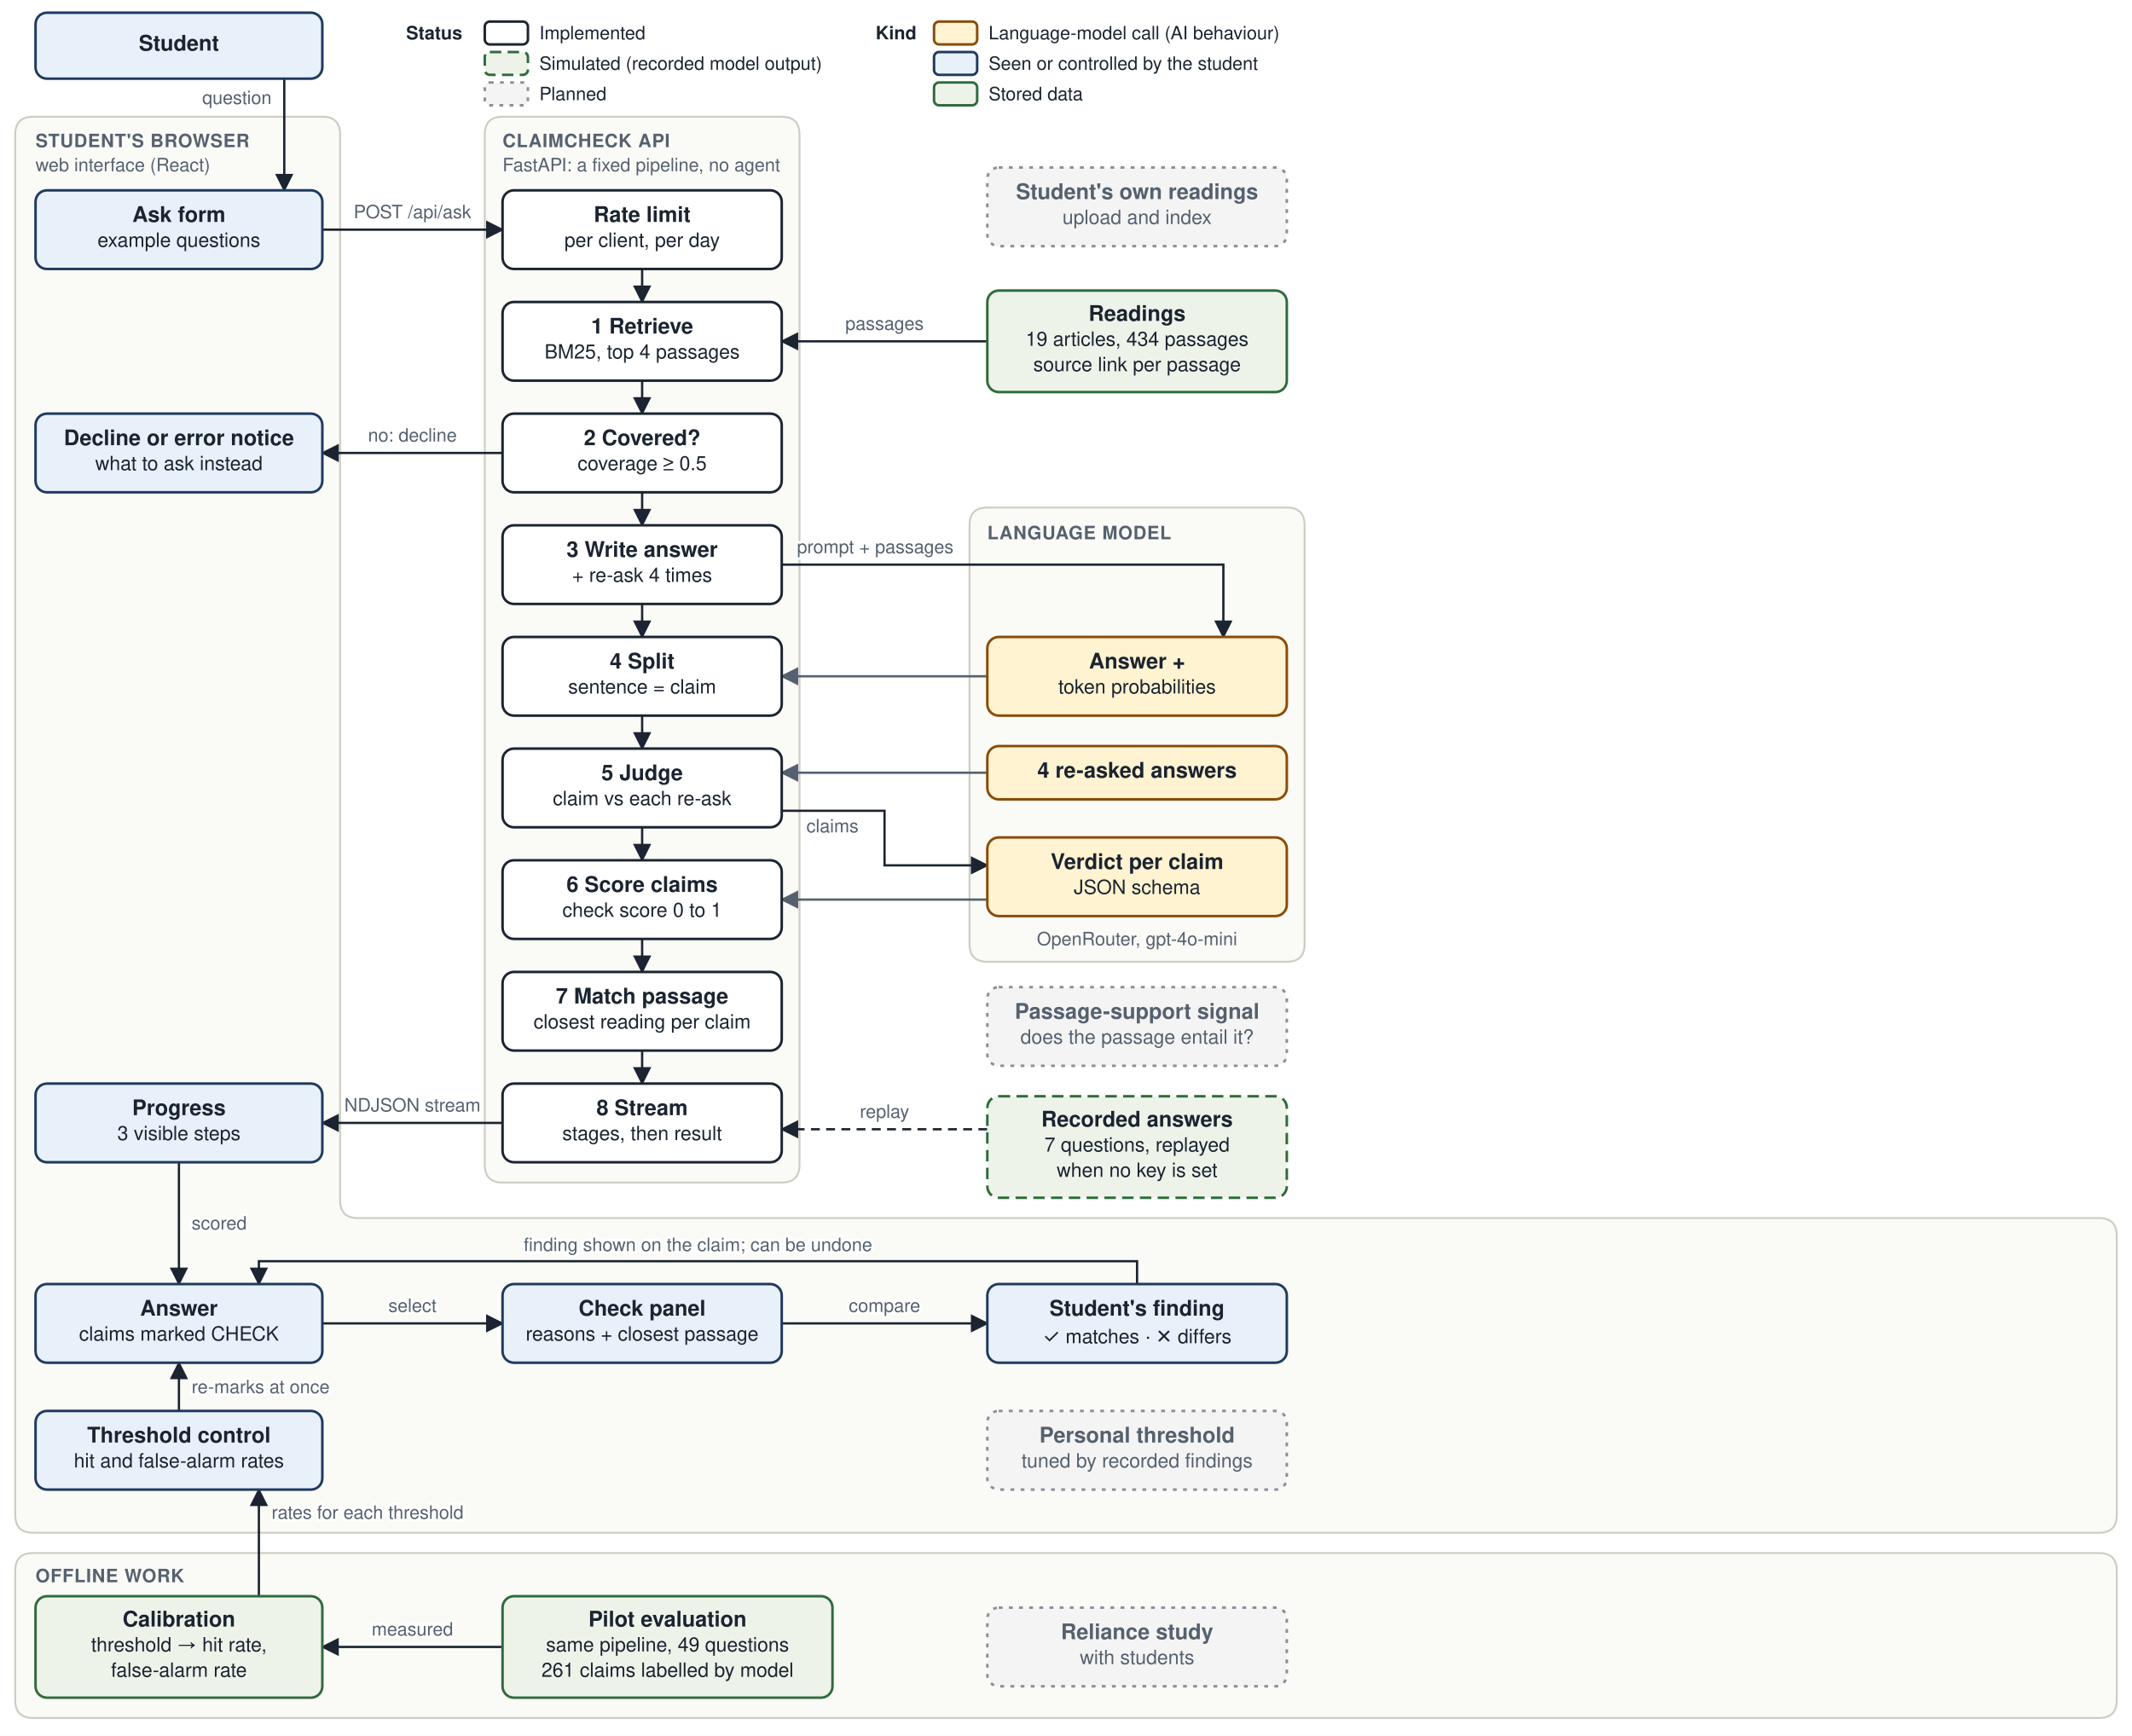
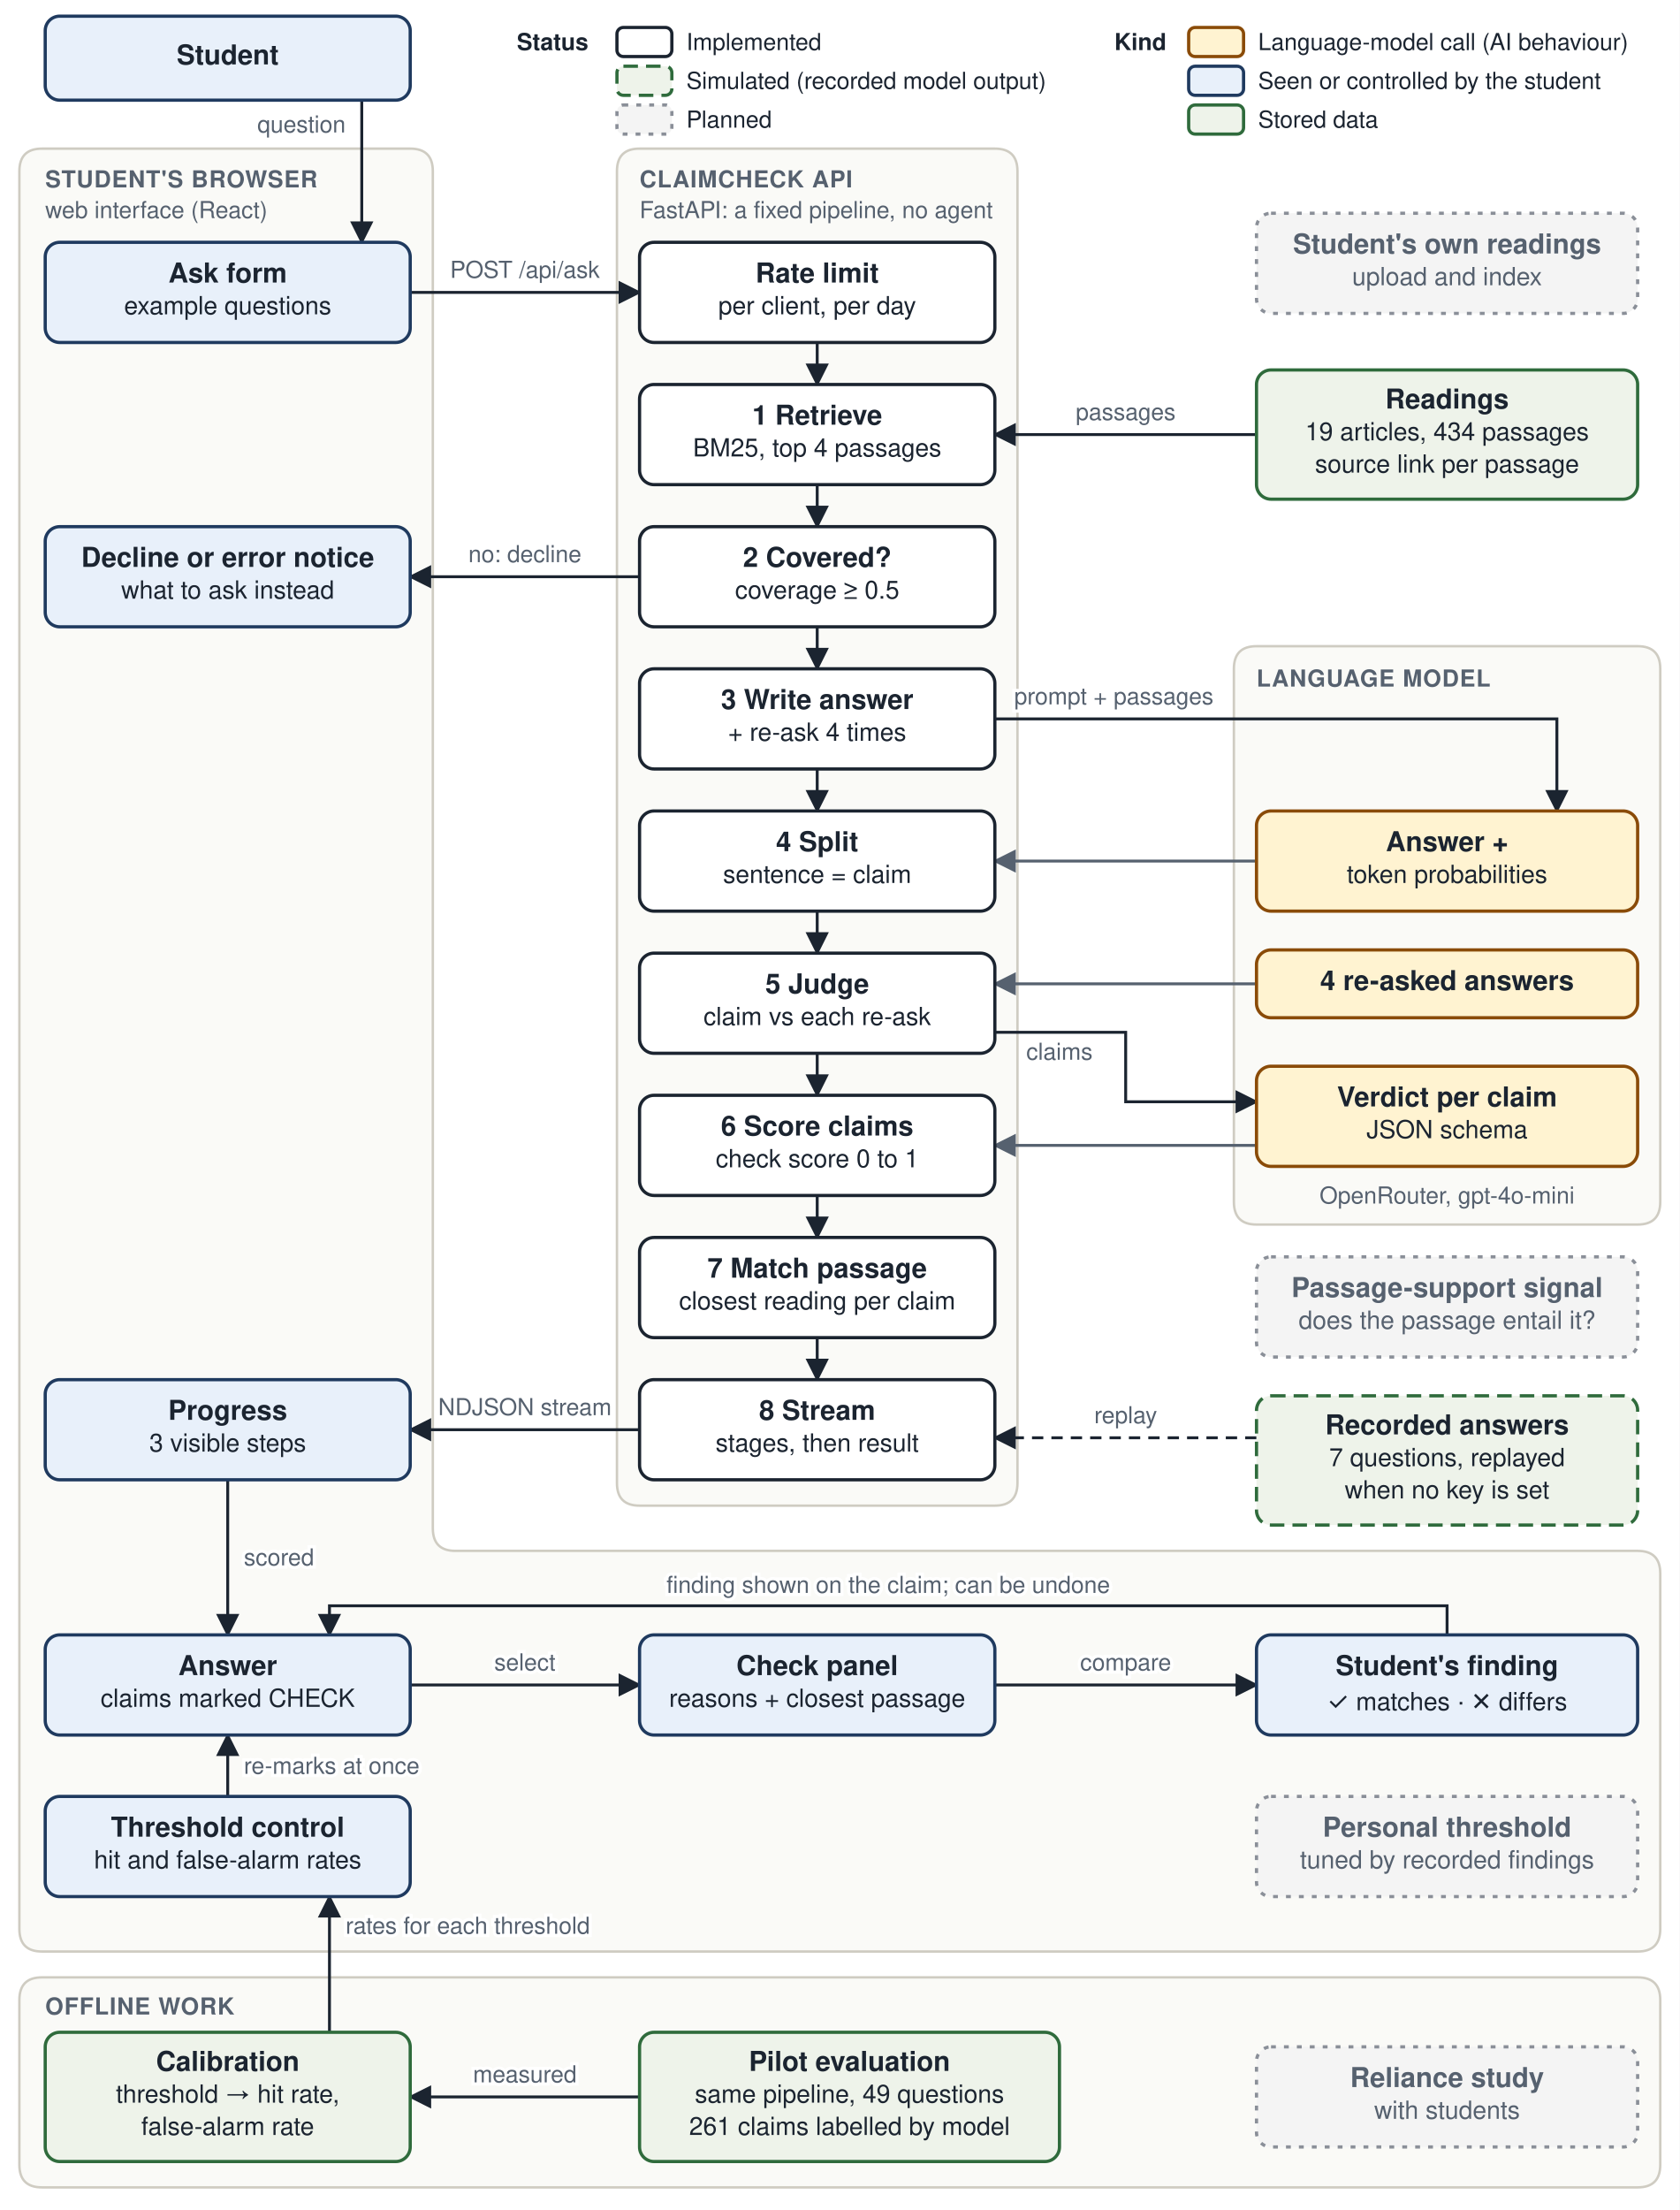
- <svg xmlns="http://www.w3.org/2000/svg" viewBox="0 0 1680 1368" width="1680" height="1368" font-family="system-ui, -apple-system, Segoe UI, Helvetica, Arial, sans-serif" role="img" aria-label="ClaimCheck system diagram">
+ <svg xmlns="http://www.w3.org/2000/svg" viewBox="0 0 1040 1368" width="1040" height="1368" font-family="system-ui, -apple-system, Segoe UI, Helvetica, Arial, sans-serif" role="img" aria-label="ClaimCheck system diagram">
  <defs>
    <marker id="arrow" viewBox="0 0 10 10" refX="9" refY="5" markerWidth="8" markerHeight="8" orient="auto-start-reverse">
      <path d="M0,0 L10,5 L0,10 z" fill="#1b2430" />
    </marker>
    <marker id="arrow-muted" viewBox="0 0 10 10" refX="9" refY="5" markerWidth="8" markerHeight="8" orient="auto-start-reverse">
      <path d="M0,0 L10,5 L0,10 z" fill="#56616f" />
    </marker>
  </defs>
-   <rect width="1680" height="1368" fill="#ffffff" />
-   <path d="M12.0,106.0 Q12,92 26.0,92.0 L254.0,92.0 Q268,92 268.0,106.0 L268.0,946.0 Q268,960 282.0,960.0 L1654.0,960.0 Q1668,960 1668.0,974.0 L1668.0,1194.0 Q1668,1208 1654.0,1208.0 L26.0,1208.0 Q12,1208 12.0,1194.0 Z" fill="#fafaf7" stroke="#cfccc2" stroke-width="1.5" />
+   <rect width="1040" height="1368" fill="#ffffff" />
+   <path d="M12.0,106.0 Q12,92 26.0,92.0 L254.0,92.0 Q268,92 268.0,106.0 L268.0,946.0 Q268,960 282.0,960.0 L1014.0,960.0 Q1028,960 1028.0,974.0 L1028.0,1194.0 Q1028,1208 1014.0,1208.0 L26.0,1208.0 Q12,1208 12.0,1194.0 Z" fill="#fafaf7" stroke="#cfccc2" stroke-width="1.5" />
  <text x="28" y="116" font-size="14.5" font-weight="700" fill="#56616f" letter-spacing="0.5">STUDENT'S BROWSER</text>
  <text x="28" y="135" font-size="14.5" fill="#56616f">web interface (React)</text>
  <path d="M382.0,106.0 Q382,92 396.0,92.0 L616.0,92.0 Q630,92 630.0,106.0 L630.0,918.0 Q630,932 616.0,932.0 L396.0,932.0 Q382,932 382.0,918.0 Z" fill="#fafaf7" stroke="#cfccc2" stroke-width="1.5" />
  <text x="396" y="116" font-size="14.5" font-weight="700" fill="#56616f" letter-spacing="0.5">CLAIMCHECK API</text>
  <text x="396" y="135" font-size="14.5" fill="#56616f">FastAPI: a fixed pipeline, no agent</text>
  <path d="M764.0,414.0 Q764,400 778.0,400.0 L1014.0,400.0 Q1028,400 1028.0,414.0 L1028.0,744.0 Q1028,758 1014.0,758.0 L778.0,758.0 Q764,758 764.0,744.0 Z" fill="#fafaf7" stroke="#cfccc2" stroke-width="1.5" />
  <text x="778" y="425" font-size="14.5" font-weight="700" fill="#56616f" letter-spacing="0.5">LANGUAGE MODEL</text>
  <text x="896.0" y="745" text-anchor="middle" font-size="14.5" fill="#56616f">OpenRouter, gpt-4o-mini</text>
-   <path d="M12.0,1238.0 Q12,1224 26.0,1224.0 L1654.0,1224.0 Q1668,1224 1668.0,1238.0 L1668.0,1340.0 Q1668,1354 1654.0,1354.0 L26.0,1354.0 Q12,1354 12.0,1340.0 Z" fill="#fafaf7" stroke="#cfccc2" stroke-width="1.5" />
+   <path d="M12.0,1238.0 Q12,1224 26.0,1224.0 L1014.0,1224.0 Q1028,1224 1028.0,1238.0 L1028.0,1340.0 Q1028,1354 1014.0,1354.0 L26.0,1354.0 Q12,1354 12.0,1340.0 Z" fill="#fafaf7" stroke="#cfccc2" stroke-width="1.5" />
  <text x="28" y="1247" font-size="14.5" font-weight="700" fill="#56616f" letter-spacing="0.5">OFFLINE WORK</text>
  <path d="M224.0,62 L224.0,150" fill="none" stroke="#1b2430" stroke-width="1.8" marker-end="url(#arrow)" />
  <text x="214.0" y="82" text-anchor="end" font-size="14.5" fill="#56616f" paint-order="stroke" stroke="#ffffff" stroke-width="4">question</text>
  <path d="M254,181.0 L396,181.0" fill="none" stroke="#1b2430" stroke-width="1.8" marker-end="url(#arrow)" />
  <text x="325.0" y="172.0" text-anchor="middle" font-size="14.5" fill="#56616f" paint-order="stroke" stroke="#ffffff" stroke-width="4">POST /api/ask</text>
  <path d="M506.0,212 L506.0,238" fill="none" stroke="#1b2430" stroke-width="1.8" marker-end="url(#arrow)" />
  <path d="M506.0,300 L506.0,326" fill="none" stroke="#1b2430" stroke-width="1.8" marker-end="url(#arrow)" />
  <path d="M506.0,388 L506.0,414" fill="none" stroke="#1b2430" stroke-width="1.8" marker-end="url(#arrow)" />
  <path d="M506.0,476 L506.0,502" fill="none" stroke="#1b2430" stroke-width="1.8" marker-end="url(#arrow)" />
  <path d="M506.0,564 L506.0,590" fill="none" stroke="#1b2430" stroke-width="1.8" marker-end="url(#arrow)" />
  <path d="M506.0,652 L506.0,678" fill="none" stroke="#1b2430" stroke-width="1.8" marker-end="url(#arrow)" />
  <path d="M506.0,740 L506.0,766" fill="none" stroke="#1b2430" stroke-width="1.8" marker-end="url(#arrow)" />
  <path d="M506.0,828 L506.0,854" fill="none" stroke="#1b2430" stroke-width="1.8" marker-end="url(#arrow)" />
  <path d="M396,357.0 L254,357.0" fill="none" stroke="#1b2430" stroke-width="1.8" marker-end="url(#arrow)" />
  <text x="325.0" y="348.0" text-anchor="middle" font-size="14.5" fill="#56616f" paint-order="stroke" stroke="#ffffff" stroke-width="4">no: decline</text>
  <path d="M396,885.0 L254,885.0" fill="none" stroke="#1b2430" stroke-width="1.8" marker-end="url(#arrow)" />
  <text x="325.0" y="876.0" text-anchor="middle" font-size="14.5" fill="#56616f" paint-order="stroke" stroke="#ffffff" stroke-width="4">NDJSON stream</text>
  <path d="M616,445.0 L964.0,445.0 L964.0,502" fill="none" stroke="#1b2430" stroke-width="1.8" marker-end="url(#arrow)" />
  <text x="628" y="436.0" text-anchor="start" font-size="14.5" fill="#56616f" paint-order="stroke" stroke="#ffffff" stroke-width="4">prompt + passages</text>
  <path d="M778,533.0 L616,533.0" fill="none" stroke="#56616f" stroke-width="1.8" marker-end="url(#arrow-muted)" />
  <path d="M778,609.0 L616,609.0" fill="none" stroke="#56616f" stroke-width="1.8" marker-end="url(#arrow-muted)" />
  <path d="M616,639.0 L697.0,639.0 L697.0,682.0 L778,682.0" fill="none" stroke="#1b2430" stroke-width="1.8" marker-end="url(#arrow)" />
  <text x="656.0" y="656.0" text-anchor="middle" font-size="14.5" fill="#56616f" paint-order="stroke" stroke="#ffffff" stroke-width="4">claims</text>
  <path d="M778,709.0 L616,709.0" fill="none" stroke="#56616f" stroke-width="1.8" marker-end="url(#arrow-muted)" />
  <path d="M778,269.0 L616,269.0" fill="none" stroke="#1b2430" stroke-width="1.8" marker-end="url(#arrow)" />
  <text x="697.0" y="260.0" text-anchor="middle" font-size="14.5" fill="#56616f" paint-order="stroke" stroke="#ffffff" stroke-width="4">passages</text>
  <path d="M778,890.0 L616,890.0" fill="none" stroke="#1b2430" stroke-width="1.8" stroke-dasharray="7 5" marker-end="url(#arrow)" />
  <text x="697.0" y="881.0" text-anchor="middle" font-size="14.5" fill="#56616f" paint-order="stroke" stroke="#ffffff" stroke-width="4">replay</text>
  <path d="M141.0,916 L141.0,1012" fill="none" stroke="#1b2430" stroke-width="1.8" marker-end="url(#arrow)" />
  <text x="151.0" y="969.0" text-anchor="start" font-size="14.5" fill="#56616f" paint-order="stroke" stroke="#ffffff" stroke-width="4">scored</text>
  <path d="M254,1043.0 L396,1043.0" fill="none" stroke="#1b2430" stroke-width="1.8" marker-end="url(#arrow)" />
  <text x="325.0" y="1034.0" text-anchor="middle" font-size="14.5" fill="#56616f" paint-order="stroke" stroke="#ffffff" stroke-width="4">select</text>
  <path d="M616,1043.0 L778,1043.0" fill="none" stroke="#1b2430" stroke-width="1.8" marker-end="url(#arrow)" />
  <text x="697.0" y="1034.0" text-anchor="middle" font-size="14.5" fill="#56616f" paint-order="stroke" stroke="#ffffff" stroke-width="4">compare</text>
  <path d="M896.0,1012 L896.0,994 L204.0,994 L204.0,1012" fill="none" stroke="#1b2430" stroke-width="1.8" marker-end="url(#arrow)" />
  <text x="550.0" y="986" text-anchor="middle" font-size="14.5" fill="#56616f" paint-order="stroke" stroke="#ffffff" stroke-width="4">finding shown on the claim; can be undone</text>
  <path d="M141.0,1112 L141.0,1074" fill="none" stroke="#1b2430" stroke-width="1.8" marker-end="url(#arrow)" />
  <text x="151.0" y="1098.0" text-anchor="start" font-size="14.5" fill="#56616f" paint-order="stroke" stroke="#ffffff" stroke-width="4">re-marks at once</text>
  <path d="M396,1298.0 L254,1298.0" fill="none" stroke="#1b2430" stroke-width="1.8" marker-end="url(#arrow)" />
  <text x="325.0" y="1289.0" text-anchor="middle" font-size="14.5" fill="#56616f" paint-order="stroke" stroke="#ffffff" stroke-width="4">measured</text>
  <path d="M204.0,1258 L204.0,1174" fill="none" stroke="#1b2430" stroke-width="1.8" marker-end="url(#arrow)" />
  <text x="214.0" y="1197" text-anchor="start" font-size="14.5" fill="#56616f" paint-order="stroke" stroke="#ffffff" stroke-width="4">rates for each threshold</text>
  <rect x="28" y="10" width="226" height="52" rx="9" fill="#e8f0fa" stroke="#1f3a5f" stroke-width="2" />
  <text x="141.0" y="36.0" text-anchor="middle" dominant-baseline="central" font-size="17" font-weight="600" fill="#1b2430">Student</text>
  <rect x="28" y="150" width="226" height="62" rx="9" fill="#e8f0fa" stroke="#1f3a5f" stroke-width="2" />
  <text x="141.0" y="171.0" text-anchor="middle" dominant-baseline="central" font-size="17" font-weight="600" fill="#1b2430">Ask form</text>
  <text x="141.0" y="191.0" text-anchor="middle" dominant-baseline="central" font-size="15.5" font-weight="400" fill="#1b2430">example questions</text>
  <rect x="28" y="326" width="226" height="62" rx="9" fill="#e8f0fa" stroke="#1f3a5f" stroke-width="2" />
  <text x="141.0" y="347.0" text-anchor="middle" dominant-baseline="central" font-size="17" font-weight="600" fill="#1b2430">Decline or error notice</text>
  <text x="141.0" y="367.0" text-anchor="middle" dominant-baseline="central" font-size="15.5" font-weight="400" fill="#1b2430">what to ask instead</text>
  <rect x="28" y="854" width="226" height="62" rx="9" fill="#e8f0fa" stroke="#1f3a5f" stroke-width="2" />
  <text x="141.0" y="875.0" text-anchor="middle" dominant-baseline="central" font-size="17" font-weight="600" fill="#1b2430">Progress</text>
  <text x="141.0" y="895.0" text-anchor="middle" dominant-baseline="central" font-size="15.5" font-weight="400" fill="#1b2430">3 visible steps</text>
  <rect x="28" y="1012" width="226" height="62" rx="9" fill="#e8f0fa" stroke="#1f3a5f" stroke-width="2" />
  <text x="141.0" y="1033.0" text-anchor="middle" dominant-baseline="central" font-size="17" font-weight="600" fill="#1b2430">Answer</text>
  <text x="141.0" y="1053.0" text-anchor="middle" dominant-baseline="central" font-size="15.5" font-weight="400" fill="#1b2430">claims marked CHECK</text>
  <rect x="396" y="1012" width="220" height="62" rx="9" fill="#e8f0fa" stroke="#1f3a5f" stroke-width="2" />
  <text x="506.0" y="1033.0" text-anchor="middle" dominant-baseline="central" font-size="17" font-weight="600" fill="#1b2430">Check panel</text>
  <text x="506.0" y="1053.0" text-anchor="middle" dominant-baseline="central" font-size="15.5" font-weight="400" fill="#1b2430">reasons + closest passage</text>
  <rect x="778" y="1012" width="236" height="62" rx="9" fill="#e8f0fa" stroke="#1f3a5f" stroke-width="2" />
  <text x="896.0" y="1033.0" text-anchor="middle" dominant-baseline="central" font-size="17" font-weight="600" fill="#1b2430">Student's finding</text>
  <text x="896.0" y="1053.0" text-anchor="middle" dominant-baseline="central" font-size="15.5" font-weight="400" fill="#1b2430">✓ matches · ✕ differs</text>
  <rect x="28" y="1112" width="226" height="62" rx="9" fill="#e8f0fa" stroke="#1f3a5f" stroke-width="2" />
  <text x="141.0" y="1133.0" text-anchor="middle" dominant-baseline="central" font-size="17" font-weight="600" fill="#1b2430">Threshold control</text>
  <text x="141.0" y="1153.0" text-anchor="middle" dominant-baseline="central" font-size="15.5" font-weight="400" fill="#1b2430">hit and false-alarm rates</text>
  <rect x="778" y="1112" width="236" height="62" rx="9" fill="#f4f4f4" stroke="#8a8f98" stroke-width="2" stroke-dasharray="3 5" />
  <text x="896.0" y="1133.0" text-anchor="middle" dominant-baseline="central" font-size="17" font-weight="600" fill="#56616f">Personal threshold</text>
  <text x="896.0" y="1153.0" text-anchor="middle" dominant-baseline="central" font-size="15.5" font-weight="400" fill="#56616f">tuned by recorded findings</text>
  <rect x="396" y="150" width="220" height="62" rx="9" fill="#ffffff" stroke="#1b2430" stroke-width="2" />
  <text x="506.0" y="171.0" text-anchor="middle" dominant-baseline="central" font-size="17" font-weight="600" fill="#1b2430">Rate limit</text>
  <text x="506.0" y="191.0" text-anchor="middle" dominant-baseline="central" font-size="15.5" font-weight="400" fill="#1b2430">per client, per day</text>
  <rect x="396" y="238" width="220" height="62" rx="9" fill="#ffffff" stroke="#1b2430" stroke-width="2" />
  <text x="506.0" y="259.0" text-anchor="middle" dominant-baseline="central" font-size="17" font-weight="600" fill="#1b2430">1 Retrieve</text>
  <text x="506.0" y="279.0" text-anchor="middle" dominant-baseline="central" font-size="15.5" font-weight="400" fill="#1b2430">BM25, top 4 passages</text>
  <rect x="396" y="326" width="220" height="62" rx="9" fill="#ffffff" stroke="#1b2430" stroke-width="2" />
  <text x="506.0" y="347.0" text-anchor="middle" dominant-baseline="central" font-size="17" font-weight="600" fill="#1b2430">2 Covered?</text>
  <text x="506.0" y="367.0" text-anchor="middle" dominant-baseline="central" font-size="15.5" font-weight="400" fill="#1b2430">coverage ≥ 0.5</text>
  <rect x="396" y="414" width="220" height="62" rx="9" fill="#ffffff" stroke="#1b2430" stroke-width="2" />
  <text x="506.0" y="435.0" text-anchor="middle" dominant-baseline="central" font-size="17" font-weight="600" fill="#1b2430">3 Write answer</text>
  <text x="506.0" y="455.0" text-anchor="middle" dominant-baseline="central" font-size="15.5" font-weight="400" fill="#1b2430">+ re-ask 4 times</text>
  <rect x="396" y="502" width="220" height="62" rx="9" fill="#ffffff" stroke="#1b2430" stroke-width="2" />
  <text x="506.0" y="523.0" text-anchor="middle" dominant-baseline="central" font-size="17" font-weight="600" fill="#1b2430">4 Split</text>
  <text x="506.0" y="543.0" text-anchor="middle" dominant-baseline="central" font-size="15.5" font-weight="400" fill="#1b2430">sentence = claim</text>
  <rect x="396" y="590" width="220" height="62" rx="9" fill="#ffffff" stroke="#1b2430" stroke-width="2" />
  <text x="506.0" y="611.0" text-anchor="middle" dominant-baseline="central" font-size="17" font-weight="600" fill="#1b2430">5 Judge</text>
  <text x="506.0" y="631.0" text-anchor="middle" dominant-baseline="central" font-size="15.5" font-weight="400" fill="#1b2430">claim vs each re-ask</text>
  <rect x="396" y="678" width="220" height="62" rx="9" fill="#ffffff" stroke="#1b2430" stroke-width="2" />
  <text x="506.0" y="699.0" text-anchor="middle" dominant-baseline="central" font-size="17" font-weight="600" fill="#1b2430">6 Score claims</text>
  <text x="506.0" y="719.0" text-anchor="middle" dominant-baseline="central" font-size="15.5" font-weight="400" fill="#1b2430">check score 0 to 1</text>
  <rect x="396" y="766" width="220" height="62" rx="9" fill="#ffffff" stroke="#1b2430" stroke-width="2" />
  <text x="506.0" y="787.0" text-anchor="middle" dominant-baseline="central" font-size="17" font-weight="600" fill="#1b2430">7 Match passage</text>
  <text x="506.0" y="807.0" text-anchor="middle" dominant-baseline="central" font-size="15.5" font-weight="400" fill="#1b2430">closest reading per claim</text>
  <rect x="396" y="854" width="220" height="62" rx="9" fill="#ffffff" stroke="#1b2430" stroke-width="2" />
  <text x="506.0" y="875.0" text-anchor="middle" dominant-baseline="central" font-size="17" font-weight="600" fill="#1b2430">8 Stream</text>
  <text x="506.0" y="895.0" text-anchor="middle" dominant-baseline="central" font-size="15.5" font-weight="400" fill="#1b2430">stages, then result</text>
  <rect x="778" y="502" width="236" height="62" rx="9" fill="#fff3d1" stroke="#8a4b08" stroke-width="2" />
  <text x="896.0" y="523.0" text-anchor="middle" dominant-baseline="central" font-size="17" font-weight="600" fill="#1b2430">Answer +</text>
  <text x="896.0" y="543.0" text-anchor="middle" dominant-baseline="central" font-size="15.5" font-weight="400" fill="#1b2430">token probabilities</text>
  <rect x="778" y="588" width="236" height="42" rx="9" fill="#fff3d1" stroke="#8a4b08" stroke-width="2" />
  <text x="896.0" y="609.0" text-anchor="middle" dominant-baseline="central" font-size="17" font-weight="600" fill="#1b2430">4 re-asked answers</text>
  <rect x="778" y="660" width="236" height="62" rx="9" fill="#fff3d1" stroke="#8a4b08" stroke-width="2" />
  <text x="896.0" y="681.0" text-anchor="middle" dominant-baseline="central" font-size="17" font-weight="600" fill="#1b2430">Verdict per claim</text>
  <text x="896.0" y="701.0" text-anchor="middle" dominant-baseline="central" font-size="15.5" font-weight="400" fill="#1b2430">JSON schema</text>
  <rect x="778" y="132" width="236" height="62" rx="9" fill="#f4f4f4" stroke="#8a8f98" stroke-width="2" stroke-dasharray="3 5" />
  <text x="896.0" y="153.0" text-anchor="middle" dominant-baseline="central" font-size="17" font-weight="600" fill="#56616f">Student's own readings</text>
  <text x="896.0" y="173.0" text-anchor="middle" dominant-baseline="central" font-size="15.5" font-weight="400" fill="#56616f">upload and index</text>
  <rect x="778" y="229.0" width="236" height="80" rx="9" fill="#eef3ea" stroke="#2f6b3c" stroke-width="2" />
  <text x="896.0" y="249.0" text-anchor="middle" dominant-baseline="central" font-size="17" font-weight="600" fill="#1b2430">Readings</text>
  <text x="896.0" y="269.0" text-anchor="middle" dominant-baseline="central" font-size="15.5" font-weight="400" fill="#1b2430">19 articles, 434 passages</text>
  <text x="896.0" y="289.0" text-anchor="middle" dominant-baseline="central" font-size="15.5" font-weight="400" fill="#1b2430">source link per passage</text>
  <rect x="778" y="778" width="236" height="62" rx="9" fill="#f4f4f4" stroke="#8a8f98" stroke-width="2" stroke-dasharray="3 5" />
  <text x="896.0" y="799.0" text-anchor="middle" dominant-baseline="central" font-size="17" font-weight="600" fill="#56616f">Passage-support signal</text>
  <text x="896.0" y="819.0" text-anchor="middle" dominant-baseline="central" font-size="15.5" font-weight="400" fill="#56616f">does the passage entail it?</text>
  <rect x="778" y="864" width="236" height="80" rx="9" fill="#eef3ea" stroke="#2f6b3c" stroke-width="2" stroke-dasharray="9 5" />
  <text x="896.0" y="884.0" text-anchor="middle" dominant-baseline="central" font-size="17" font-weight="600" fill="#1b2430">Recorded answers</text>
  <text x="896.0" y="904.0" text-anchor="middle" dominant-baseline="central" font-size="15.5" font-weight="400" fill="#1b2430">7 questions, replayed</text>
  <text x="896.0" y="924.0" text-anchor="middle" dominant-baseline="central" font-size="15.5" font-weight="400" fill="#1b2430">when no key is set</text>
  <rect x="28" y="1258" width="226" height="80" rx="9" fill="#eef3ea" stroke="#2f6b3c" stroke-width="2" />
  <text x="141.0" y="1278.0" text-anchor="middle" dominant-baseline="central" font-size="17" font-weight="600" fill="#1b2430">Calibration</text>
  <text x="141.0" y="1298.0" text-anchor="middle" dominant-baseline="central" font-size="15.5" font-weight="400" fill="#1b2430">threshold → hit rate,</text>
  <text x="141.0" y="1318.0" text-anchor="middle" dominant-baseline="central" font-size="15.5" font-weight="400" fill="#1b2430">false-alarm rate</text>
  <rect x="396" y="1258" width="260" height="80" rx="9" fill="#eef3ea" stroke="#2f6b3c" stroke-width="2" />
  <text x="526.0" y="1278.0" text-anchor="middle" dominant-baseline="central" font-size="17" font-weight="600" fill="#1b2430">Pilot evaluation</text>
  <text x="526.0" y="1298.0" text-anchor="middle" dominant-baseline="central" font-size="15.5" font-weight="400" fill="#1b2430">same pipeline, 49 questions</text>
  <text x="526.0" y="1318.0" text-anchor="middle" dominant-baseline="central" font-size="15.5" font-weight="400" fill="#1b2430">261 claims labelled by model</text>
  <rect x="778" y="1267.0" width="236" height="62" rx="9" fill="#f4f4f4" stroke="#8a8f98" stroke-width="2" stroke-dasharray="3 5" />
  <text x="896.0" y="1288.0" text-anchor="middle" dominant-baseline="central" font-size="17" font-weight="600" fill="#56616f">Reliance study</text>
  <text x="896.0" y="1308.0" text-anchor="middle" dominant-baseline="central" font-size="15.5" font-weight="400" fill="#56616f">with students</text>
  <text x="320" y="31" font-size="14.5" font-weight="700" fill="#1b2430">Status</text>
  <rect x="382" y="17" width="34" height="18" rx="4" fill="#ffffff" stroke="#1b2430" stroke-width="2" />
  <text x="425" y="31" font-size="14.5" fill="#1b2430">Implemented</text>
  <rect x="382" y="41" width="34" height="18" rx="4" fill="#eef3ea" stroke="#2f6b3c" stroke-width="2" stroke-dasharray="9 5" />
  <text x="425" y="55" font-size="14.5" fill="#1b2430">Simulated (recorded model output)</text>
  <rect x="382" y="65" width="34" height="18" rx="4" fill="#f4f4f4" stroke="#8a8f98" stroke-width="2" stroke-dasharray="3 5" />
  <text x="425" y="79" font-size="14.5" fill="#1b2430">Planned</text>
  <text x="690" y="31" font-size="14.5" font-weight="700" fill="#1b2430">Kind</text>
  <rect x="736" y="17" width="34" height="18" rx="4" fill="#fff3d1" stroke="#8a4b08" stroke-width="2" />
  <text x="779" y="31" font-size="14.5" fill="#1b2430">Language-model call (AI behaviour)</text>
  <rect x="736" y="41" width="34" height="18" rx="4" fill="#e8f0fa" stroke="#1f3a5f" stroke-width="2" />
  <text x="779" y="55" font-size="14.5" fill="#1b2430">Seen or controlled by the student</text>
  <rect x="736" y="65" width="34" height="18" rx="4" fill="#eef3ea" stroke="#2f6b3c" stroke-width="2" />
  <text x="779" y="79" font-size="14.5" fill="#1b2430">Stored data</text>
</svg>
